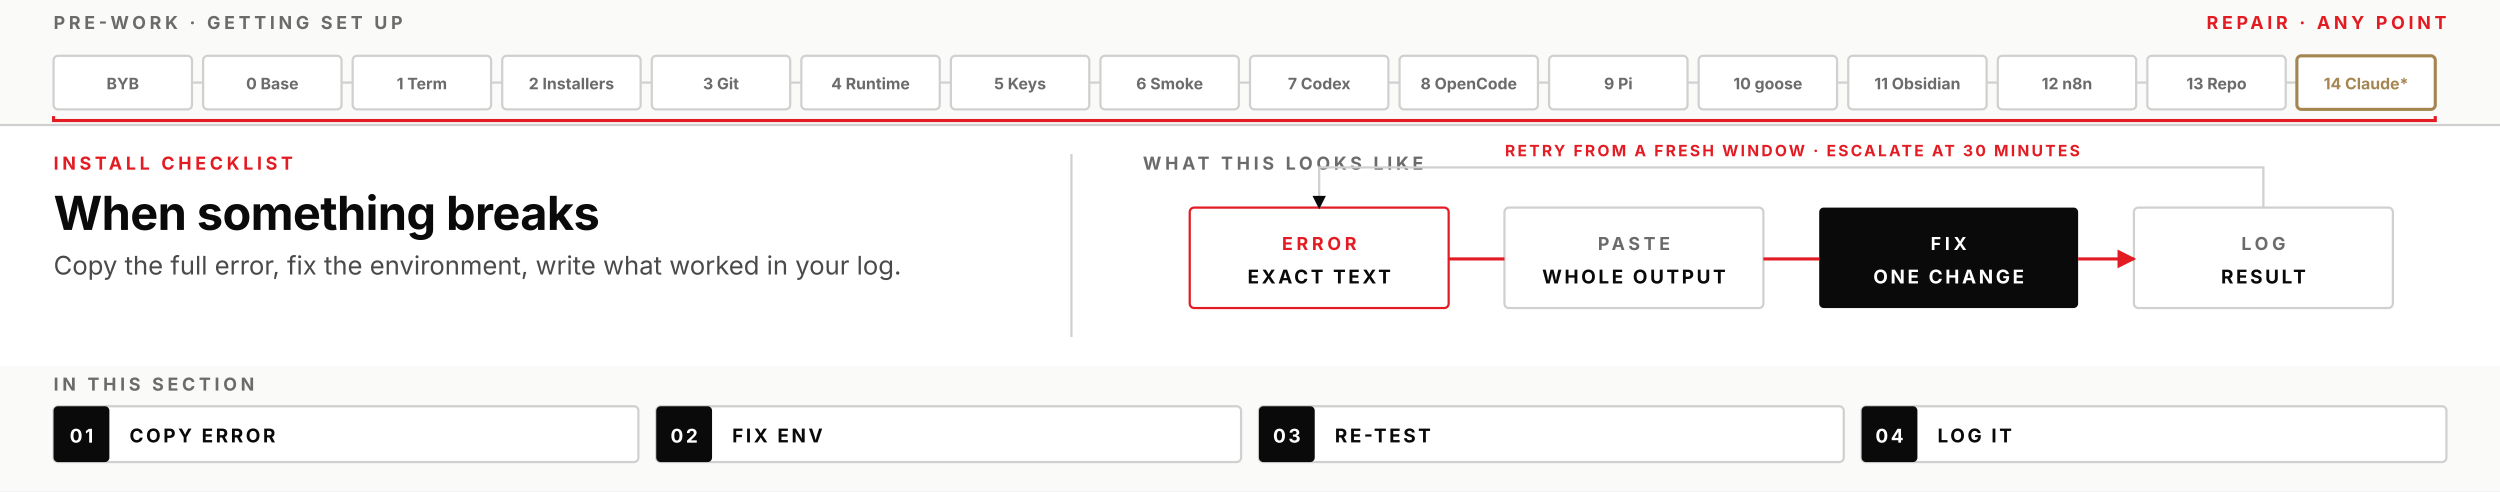
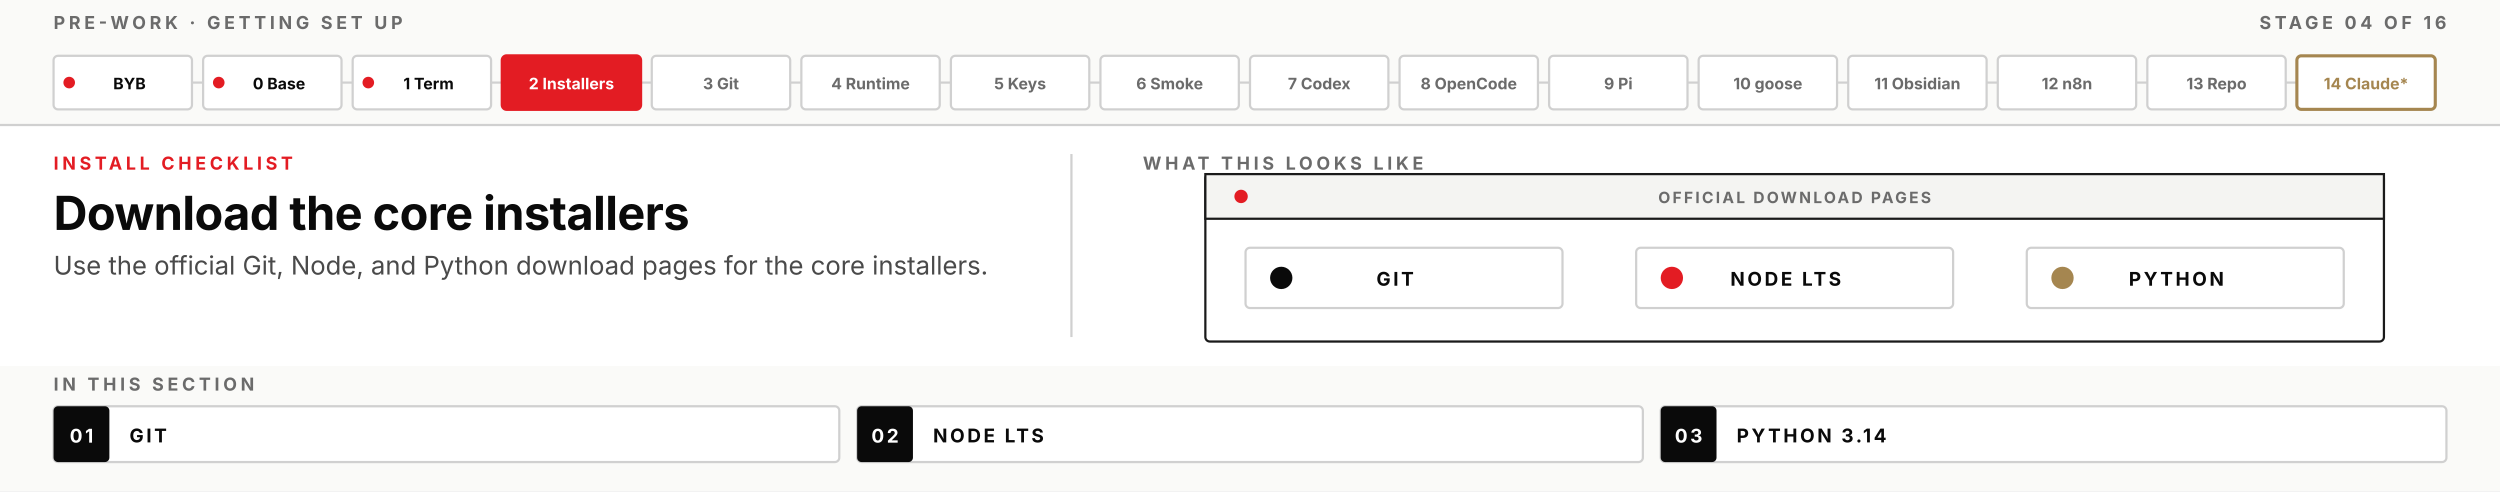
- <svg xmlns="http://www.w3.org/2000/svg" viewBox="0 0 1120 220" role="img" aria-labelledby="title-install-pre-work-when-something-breaks">
+ <svg xmlns="http://www.w3.org/2000/svg" viewBox="0 0 1120 220" role="img" aria-labelledby="title-install-pre-work-2-download-the-core-installers">
  <defs>
    <marker id="arrow" viewBox="0 0 8 8" refX="7" refY="4" markerWidth="6" markerHeight="6" orient="auto-start-reverse">
      <path d="M0 0 8 4 0 8Z" fill="#0A0A0A" />
    </marker>
    <marker id="arrow-red" viewBox="0 0 8 8" refX="7" refY="4" markerWidth="6" markerHeight="6" orient="auto-start-reverse">
      <path d="M0 0 8 4 0 8Z" fill="#E31C23" />
    </marker>
    <style>
      text { font-family: system-ui, "Inter", "Helvetica Neue", Arial, sans-serif; fill: #0A0A0A; }
      .micro { font-size: 8px; font-weight: 650; letter-spacing: 1.65px; }
      .tiny { font-size: 7px; font-weight: 650; letter-spacing: 1px; }
      .railtext { font-size: 7.1px; font-weight: 650; }
      .title { font-size: 21px; font-weight: 680; letter-spacing: -0.25px; }
      .purpose { font-size: 11.5px; font-weight: 430; fill: #4A4A4A; }
      .caption { font-size: 8.5px; font-weight: 650; letter-spacing: 1.15px; }
      .body { font-size: 9.5px; font-weight: 520; }
      .muted { fill: #6B6B6B; }
      .white { fill: #FFFFFF; }
      .red { fill: #E31C23; }
      .gold { fill: #A58650; }
      .line { fill: none; stroke: #0A0A0A; stroke-width: 1.35; vector-effect: non-scaling-stroke; }
      .hair { fill: none; stroke: #D0D0D0; stroke-width: 1; vector-effect: non-scaling-stroke; }
      .redline { fill: none; stroke: #E31C23; stroke-width: 1.4; vector-effect: non-scaling-stroke; }
      .goldline { fill: none; stroke: #A58650; stroke-width: 1.35; vector-effect: non-scaling-stroke; }
      .dash { stroke-dasharray: 5 4; }
    </style>
  </defs>
  <rect width="1120" height="220" fill="#FFFFFF" />
  <rect x="0" y="0" width="1120" height="56" fill="#FAFAF8" />
  <text x="24" y="13" class="micro muted">PRE-WORK · GETTING SET UP</text>
-   <text x="1096" y="13" class="micro red" text-anchor="end">REPAIR · ANY POINT</text>
+   <text x="1096" y="13" class="micro muted" text-anchor="end">STAGE 04 OF 16</text>
  <path d="M55 37H1060" class="hair" />
  <rect x="24" y="25" width="62" height="24" rx="2" fill="#FFFFFF" stroke="#D0D0D0" stroke-width="1" />
-   <text x="55" y="40" class="railtext muted" text-anchor="middle">BYB</text>
+   <circle cx="31" cy="37" r="2.6" fill="#E31C23" />
+   <text x="58" y="40" class="railtext" text-anchor="middle">BYB</text>
  <rect x="91" y="25" width="62" height="24" rx="2" fill="#FFFFFF" stroke="#D0D0D0" stroke-width="1" />
-   <text x="122" y="40" class="railtext muted" text-anchor="middle">0 Base</text>
+   <circle cx="98" cy="37" r="2.6" fill="#E31C23" />
+   <text x="125" y="40" class="railtext" text-anchor="middle">0 Base</text>
  <rect x="158" y="25" width="62" height="24" rx="2" fill="#FFFFFF" stroke="#D0D0D0" stroke-width="1" />
-   <text x="189" y="40" class="railtext muted" text-anchor="middle">1 Term</text>
-   <rect x="225" y="25" width="62" height="24" rx="2" fill="#FFFFFF" stroke="#D0D0D0" stroke-width="1" />
-   <text x="256" y="40" class="railtext muted" text-anchor="middle">2 Installers</text>
+   <circle cx="165" cy="37" r="2.6" fill="#E31C23" />
+   <text x="192" y="40" class="railtext" text-anchor="middle">1 Term</text>
+   <rect x="225" y="25" width="62" height="24" rx="2" fill="#E31C23" stroke="#E31C23" stroke-width="1.4" />
+   <text x="256" y="40" class="railtext white" text-anchor="middle">2 Installers</text>
  <rect x="292" y="25" width="62" height="24" rx="2" fill="#FFFFFF" stroke="#D0D0D0" stroke-width="1" />
  <text x="323" y="40" class="railtext muted" text-anchor="middle">3 Git</text>
  <rect x="359" y="25" width="62" height="24" rx="2" fill="#FFFFFF" stroke="#D0D0D0" stroke-width="1" />
  <text x="390" y="40" class="railtext muted" text-anchor="middle">4 Runtime</text>
  <rect x="426" y="25" width="62" height="24" rx="2" fill="#FFFFFF" stroke="#D0D0D0" stroke-width="1" />
  <text x="457" y="40" class="railtext muted" text-anchor="middle">5 Keys</text>
  <rect x="493" y="25" width="62" height="24" rx="2" fill="#FFFFFF" stroke="#D0D0D0" stroke-width="1" />
  <text x="524" y="40" class="railtext muted" text-anchor="middle">6 Smoke</text>
  <rect x="560" y="25" width="62" height="24" rx="2" fill="#FFFFFF" stroke="#D0D0D0" stroke-width="1" />
  <text x="591" y="40" class="railtext muted" text-anchor="middle">7 Codex</text>
  <rect x="627" y="25" width="62" height="24" rx="2" fill="#FFFFFF" stroke="#D0D0D0" stroke-width="1" />
  <text x="658" y="40" class="railtext muted" text-anchor="middle">8 OpenCode</text>
  <rect x="694" y="25" width="62" height="24" rx="2" fill="#FFFFFF" stroke="#D0D0D0" stroke-width="1" />
  <text x="725" y="40" class="railtext muted" text-anchor="middle">9 Pi</text>
  <rect x="761" y="25" width="62" height="24" rx="2" fill="#FFFFFF" stroke="#D0D0D0" stroke-width="1" />
  <text x="792" y="40" class="railtext muted" text-anchor="middle">10 goose</text>
  <rect x="828" y="25" width="62" height="24" rx="2" fill="#FFFFFF" stroke="#D0D0D0" stroke-width="1" />
  <text x="859" y="40" class="railtext muted" text-anchor="middle">11 Obsidian</text>
  <rect x="895" y="25" width="62" height="24" rx="2" fill="#FFFFFF" stroke="#D0D0D0" stroke-width="1" />
  <text x="926" y="40" class="railtext muted" text-anchor="middle">12 n8n</text>
  <rect x="962" y="25" width="62" height="24" rx="2" fill="#FFFFFF" stroke="#D0D0D0" stroke-width="1" />
  <text x="993" y="40" class="railtext muted" text-anchor="middle">13 Repo</text>
  <rect x="1029" y="25" width="62" height="24" rx="2" fill="#FFFFFF" stroke="#A58650" stroke-width="1.4" />
  <text x="1060" y="40" class="railtext gold" text-anchor="middle">14 Claude*</text>
-   <path d="M24 52V54H1091V52" class="redline" />
  <path d="M0 56H1120" class="hair" />
  <text x="24" y="76" class="micro red">INSTALL CHECKLIST</text>
-   <text x="24" y="103" class="title">When something breaks</text>
-   <text x="24" y="123" class="purpose">Copy the full error, fix the environment, write what worked in your log.</text>
+   <text x="24" y="103" class="title">Download the core installers</text>
+   <text x="24" y="123" class="purpose">Use the official Git, Node, and Python download pages for the core installers.</text>
  <path d="M480 69V151" class="hair" />
  <text x="512" y="76" class="micro muted">WHAT THIS LOOKS LIKE</text>
-   <g aria-label="Repair loop from error to paste to fix to log">
-     <rect x="533" y="93" width="116" height="45" rx="2" fill="#FFFFFF" stroke="#E31C23" />
-     <text x="591" y="112" class="micro red" text-anchor="middle">ERROR</text>
-     <text x="591" y="127" class="caption" text-anchor="middle">EXACT TEXT</text>
-     <rect x="674" y="93" width="116" height="45" rx="2" fill="#FFFFFF" stroke="#D0D0D0" />
-     <text x="732" y="112" class="micro muted" text-anchor="middle">PASTE</text>
-     <text x="732" y="127" class="caption" text-anchor="middle">WHOLE OUTPUT</text>
-     <rect x="815" y="93" width="116" height="45" rx="2" fill="#0A0A0A" />
-     <text x="873" y="112" class="micro white" text-anchor="middle">FIX</text>
-     <text x="873" y="127" class="caption white" text-anchor="middle">ONE CHANGE</text>
-     <rect x="956" y="93" width="116" height="45" rx="2" fill="#FFFFFF" stroke="#D0D0D0" />
-     <text x="1014" y="112" class="micro muted" text-anchor="middle">LOG</text>
-     <text x="1014" y="127" class="caption" text-anchor="middle">RESULT</text>
-     <path d="M649 116H674M790 116H815M931 116H956" class="redline" marker-end="url(#arrow-red)" />
-     <path d="M1014 93V75H591V93" class="hair" marker-end="url(#arrow)" />
-     <text x="803" y="70" class="tiny red" text-anchor="middle">RETRY FROM A FRESH WINDOW · ESCALATE AT 30 MINUTES</text>
+   <g aria-label="Official Git Node and Python installers ready to download">
+     <rect x="540" y="78" width="528" height="75" rx="2" fill="#FFFFFF" stroke="#1A1A1A" />
+     <rect x="540" y="78" width="528" height="20" fill="#F4F4F2" stroke="#1A1A1A" />
+     <circle cx="556" cy="88" r="3" fill="#E31C23" />
+     <text x="804" y="91" class="tiny muted" text-anchor="middle">OFFICIAL DOWNLOAD PAGES</text>
+     <rect x="558" y="111" width="142" height="27" rx="2" fill="#FFFFFF" stroke="#D0D0D0" />
+     <rect x="733" y="111" width="142" height="27" rx="2" fill="#FFFFFF" stroke="#D0D0D0" />
+     <rect x="908" y="111" width="142" height="27" rx="2" fill="#FFFFFF" stroke="#D0D0D0" />
+     <circle cx="574" cy="124.5" r="5" fill="#0A0A0A" />
+     <circle cx="749" cy="124.5" r="5" fill="#E31C23" />
+     <circle cx="924" cy="124.5" r="5" fill="#A58650" />
+     <text x="625" y="128" class="caption" text-anchor="middle">GIT</text>
+     <text x="800" y="128" class="caption" text-anchor="middle">NODE LTS</text>
+     <text x="975" y="128" class="caption" text-anchor="middle">PYTHON</text>
  </g>
  <rect x="0" y="164" width="1120" height="56" fill="#FAFAF8" />
  <text x="24" y="175" class="micro muted">IN THIS SECTION</text>
-   <rect x="24.00" y="182" width="262.00" height="25" rx="2" fill="#FFFFFF" stroke="#D0D0D0" />
+   <rect x="24.00" y="182" width="352.00" height="25" rx="2" fill="#FFFFFF" stroke="#D0D0D0" />
  <rect x="24.00" y="182" width="25" height="25" rx="2" fill="#0A0A0A" />
  <text x="36.50" y="198.3" class="caption white" text-anchor="middle">01</text>
-   <text x="58.00" y="198.2" class="caption">COPY ERROR</text>
-   <rect x="294.00" y="182" width="262.00" height="25" rx="2" fill="#FFFFFF" stroke="#D0D0D0" />
-   <rect x="294.00" y="182" width="25" height="25" rx="2" fill="#0A0A0A" />
-   <text x="306.50" y="198.3" class="caption white" text-anchor="middle">02</text>
-   <text x="328.00" y="198.2" class="caption">FIX ENV</text>
-   <rect x="564.00" y="182" width="262.00" height="25" rx="2" fill="#FFFFFF" stroke="#D0D0D0" />
-   <rect x="564.00" y="182" width="25" height="25" rx="2" fill="#0A0A0A" />
-   <text x="576.50" y="198.3" class="caption white" text-anchor="middle">03</text>
-   <text x="598.00" y="198.2" class="caption">RE-TEST</text>
-   <rect x="834.00" y="182" width="262.00" height="25" rx="2" fill="#FFFFFF" stroke="#D0D0D0" />
-   <rect x="834.00" y="182" width="25" height="25" rx="2" fill="#0A0A0A" />
-   <text x="846.50" y="198.3" class="caption white" text-anchor="middle">04</text>
-   <text x="868.00" y="198.2" class="caption">LOG IT</text>
+   <text x="58.00" y="198.2" class="caption">GIT</text>
+   <rect x="384.00" y="182" width="352.00" height="25" rx="2" fill="#FFFFFF" stroke="#D0D0D0" />
+   <rect x="384.00" y="182" width="25" height="25" rx="2" fill="#0A0A0A" />
+   <text x="396.50" y="198.3" class="caption white" text-anchor="middle">02</text>
+   <text x="418.00" y="198.2" class="caption">NODE LTS</text>
+   <rect x="744.00" y="182" width="352.00" height="25" rx="2" fill="#FFFFFF" stroke="#D0D0D0" />
+   <rect x="744.00" y="182" width="25" height="25" rx="2" fill="#0A0A0A" />
+   <text x="756.50" y="198.3" class="caption white" text-anchor="middle">03</text>
+   <text x="778.00" y="198.2" class="caption">PYTHON 3.14</text>
</svg>
